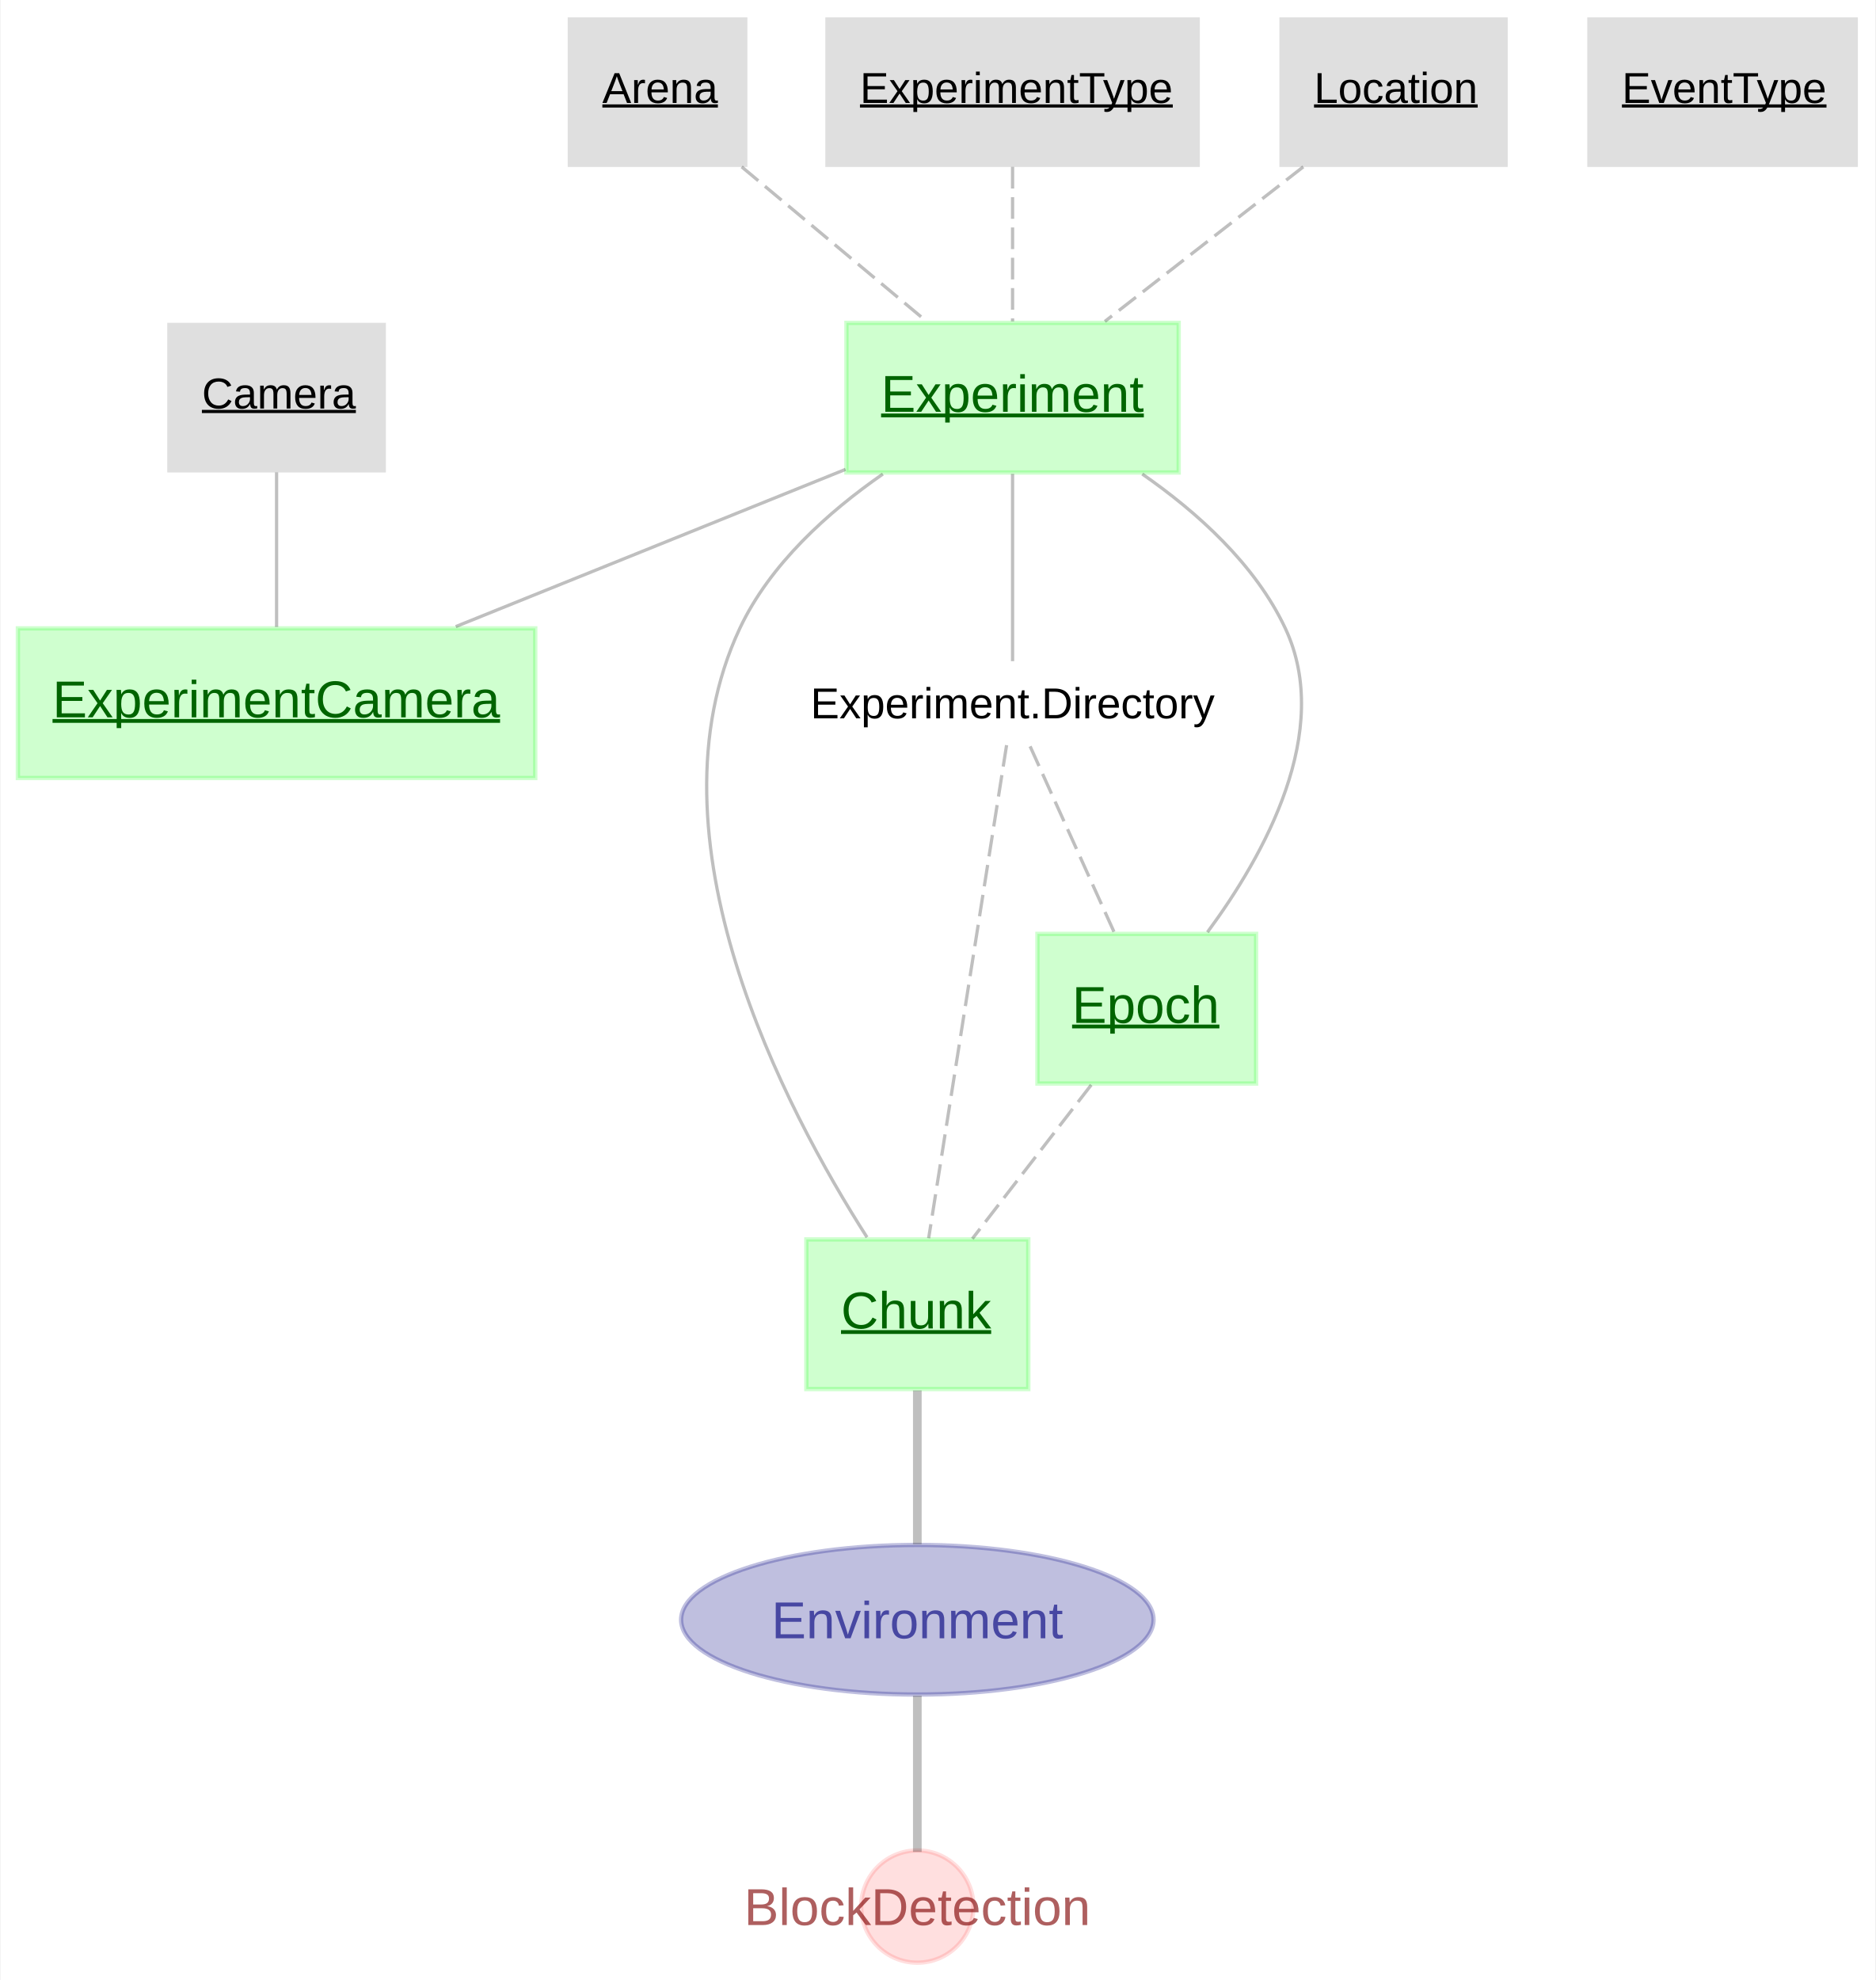
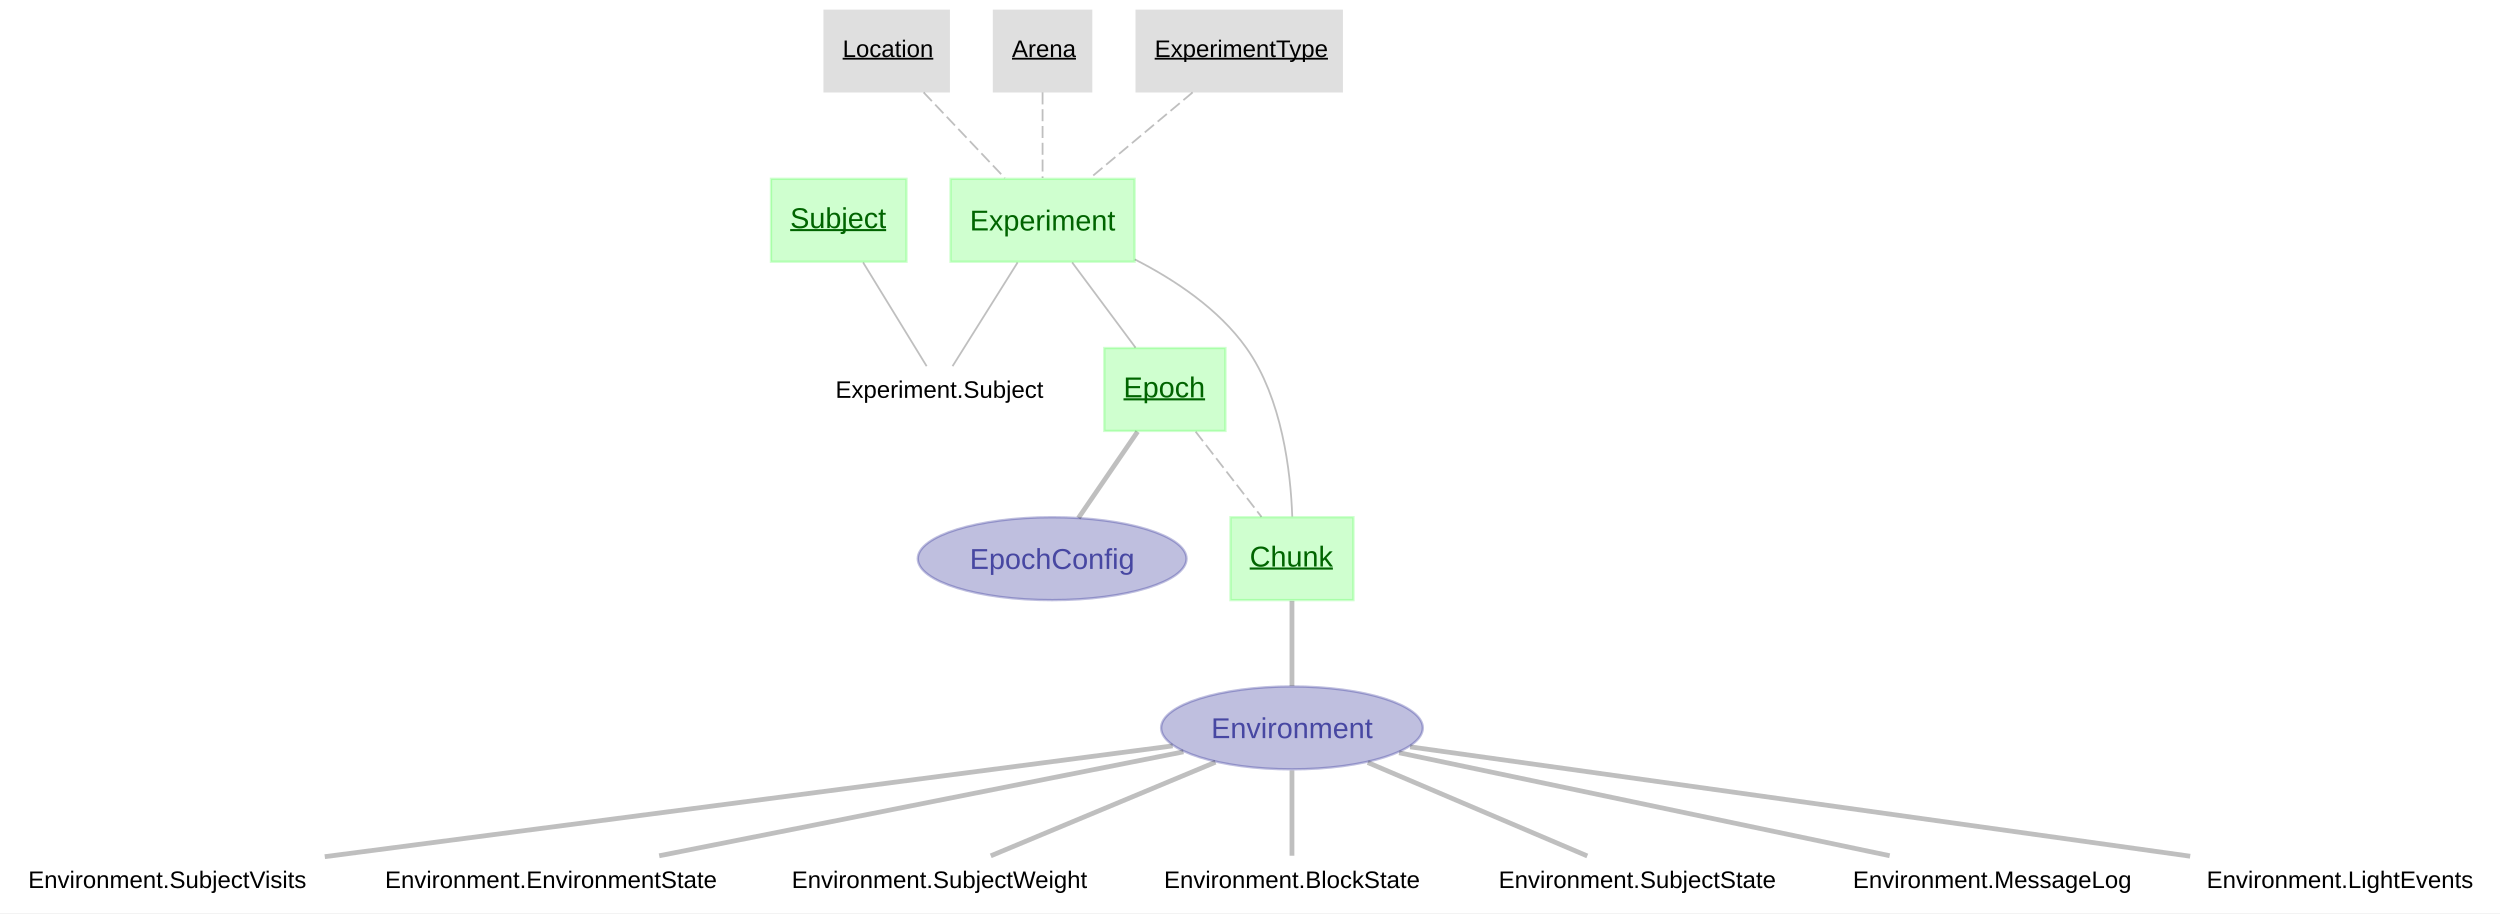
- <svg xmlns="http://www.w3.org/2000/svg" xmlns:xlink="http://www.w3.org/1999/xlink" width="433pt" height="457pt" viewBox="0.00 0.00 433.00 457.28">
-   <g id="graph0" class="graph" transform="scale(1 1) rotate(0) translate(4 453.28)">
-     <polygon fill="white" stroke="none" points="-4,4 -4,-453.28 429,-453.28 429,4 -4,4" />
+ <svg xmlns="http://www.w3.org/2000/svg" xmlns:xlink="http://www.w3.org/1999/xlink" width="1043pt" height="381pt" viewBox="0.00 0.00 1042.50 380.80">
+   <g id="graph0" class="graph" transform="scale(1 1) rotate(0) translate(4 376.8)">
+     <polygon fill="white" stroke="none" points="-4,4 -4,-376.8 1038.5,-376.8 1038.5,4 -4,4" />
    <g id="node1" class="node">
      <g id="a_node1">
-         <a xlink:title="arena_name            ------------------------------ arena_description=&quot;&quot;  → ArenaShape arena_x_dim           arena_y_dim           arena_z_dim=0         ">
-           <polygon fill="#000000" fill-opacity="0.125" stroke="none" points="168.5,-449.28 127,-449.28 127,-414.72 168.5,-414.72 168.5,-449.28" />
-           <text text-anchor="start" x="135" y="-429.5" font-family="arial" text-decoration="underline" font-size="10.00">Arena</text>
+         <a xlink:title="→ Environment ------------------------------ sample_count          timestamps            id                    type                  region                ">
+           <polygon fill="none" stroke="none" points="131.5,-20 0,-20 0,0 131.5,0 131.5,-20" />
+           <text text-anchor="middle" x="65.75" y="-6.5" font-family="arial" font-size="10.00">Environment.SubjectVisits</text>
        </a>
      </g>
    </g>
    <g id="node2" class="node">
      <g id="a_node2">
+         <a xlink:title="→ Epoch ">
+           <ellipse fill="#00007f" fill-opacity="0.251" stroke="#00007f" stroke-opacity="0.251" cx="434.75" cy="-143.84" rx="56.03" ry="17.28" />
+           <text text-anchor="middle" x="434.75" y="-139.56" font-family="arial" font-size="12.00" fill="#00007f" fill-opacity="0.627">EpochConfig</text>
+         </a>
+       </g>
+     </g>
+     <g id="node3" class="node">
+       <g id="a_node3">
+         <a xlink:title="→ Environment ------------------------------ sample_count          timestamps            state                 ">
+           <polygon fill="none" stroke="none" points="301.62,-20 149.88,-20 149.88,0 301.62,0 301.62,-20" />
+           <text text-anchor="middle" x="225.75" y="-6.5" font-family="arial" font-size="10.00">Environment.EnvironmentState</text>
+         </a>
+       </g>
+     </g>
+     <g id="node4" class="node">
+       <g id="a_node4">
+         <a xlink:title="→ Lab location              ------------------------------ location_description=&quot;&quot;  ">
+           <polygon fill="#000000" fill-opacity="0.125" stroke="none" points="392.12,-372.8 339.38,-372.8 339.38,-338.24 392.12,-338.24 392.12,-372.8" />
+           <text text-anchor="start" x="347.38" y="-353.02" font-family="arial" text-decoration="underline" font-size="10.00">Location</text>
+         </a>
+       </g>
+     </g>
+     <g id="node6" class="node">
+       <g id="a_node6">
        <a xlink:title="experiment_name       ------------------------------ experiment_start_time  experiment_description  → Arena → Location → ExperimentType ">
-           <polygon fill="#00ff00" fill-opacity="0.188" stroke="#00ff00" stroke-opacity="0.188" points="268.12,-378.72 191.38,-378.72 191.38,-344.16 268.12,-344.16 268.12,-378.72" />
-           <text text-anchor="start" x="199.38" y="-358.17" font-family="arial" text-decoration="underline" font-size="12.00" fill="darkgreen">Experiment</text>
+           <polygon fill="#00ff00" fill-opacity="0.188" stroke="#00ff00" stroke-opacity="0.188" points="469.12,-302.24 392.38,-302.24 392.38,-267.68 469.12,-267.68 469.12,-302.24" />
+           <text text-anchor="middle" x="430.75" y="-280.69" font-family="arial" font-size="12.00" fill="darkgreen">Experiment</text>
        </a>
      </g>
    </g>
    <g id="edge1" class="edge">
-       <path fill="none" stroke="#000000" stroke-width="0.75" stroke-dasharray="5,2" stroke-opacity="0.251" d="M167.18,-414.75C180.06,-403.98 196.92,-389.89 209.89,-379.05" />
+       <path fill="none" stroke="#000000" stroke-width="0.75" stroke-dasharray="5,2" stroke-opacity="0.251" d="M381.15,-338.27C391.37,-327.5 404.72,-313.41 415,-302.57" />
    </g>
-     <g id="node3" class="node">
-       <g id="a_node3">
-         <a xlink:title="→ Experiment chunk_start           ------------------------------ chunk_end             → Experiment.Directory → Epoch ">
-           <polygon fill="#00ff00" fill-opacity="0.188" stroke="#00ff00" stroke-opacity="0.188" points="233.38,-167.04 182.12,-167.04 182.12,-132.48 233.38,-132.48 233.38,-167.04" />
-           <text text-anchor="start" x="190.12" y="-146.48" font-family="arial" text-decoration="underline" font-size="12.00" fill="darkgreen">Chunk</text>
+     <g id="node5" class="node">
+       <g id="a_node5">
+         <a xlink:title="arena_name            ------------------------------ arena_description=&quot;&quot;  → ArenaShape arena_x_dim           arena_y_dim           arena_z_dim=0         ">
+           <polygon fill="#000000" fill-opacity="0.125" stroke="none" points="451.5,-372.8 410,-372.8 410,-338.24 451.5,-338.24 451.5,-372.8" />
+           <text text-anchor="start" x="418" y="-353.02" font-family="arial" text-decoration="underline" font-size="10.00">Arena</text>
        </a>
      </g>
    </g>
    <g id="edge2" class="edge">
-       <path fill="none" stroke="#000000" stroke-width="0.75" stroke-opacity="0.251" d="M199.79,-343.8C187.12,-335.01 173.7,-322.95 166.75,-308.16 144.06,-259.85 177.22,-197.08 196.13,-167.53" />
+       <path fill="none" stroke="#000000" stroke-width="0.75" stroke-dasharray="5,2" stroke-opacity="0.251" d="M430.75,-338.27C430.75,-327.5 430.75,-313.41 430.75,-302.57" />
    </g>
-     <g id="node6" class="node">
-       <g id="a_node6">
-         <a xlink:title="→ Experiment → Camera camera_install_time   ------------------------------ camera_description    camera_sampling_rate  camera_gain=null      camera_bin=null       ">
-           <polygon fill="#00ff00" fill-opacity="0.188" stroke="#00ff00" stroke-opacity="0.188" points="119.5,-308.16 0,-308.16 0,-273.6 119.5,-273.6 119.5,-308.16" />
-           <text text-anchor="start" x="8" y="-287.61" font-family="arial" text-decoration="underline" font-size="12.00" fill="darkgreen">ExperimentCamera</text>
+     <g id="node9" class="node">
+       <g id="a_node9">
+         <a xlink:title="→ Experiment epoch_start           ------------------------------ → [nullable] Experiment.Directory epoch_dir=&quot;&quot;          ">
+           <polygon fill="#00ff00" fill-opacity="0.188" stroke="#00ff00" stroke-opacity="0.188" points="507,-231.68 456.5,-231.68 456.5,-197.12 507,-197.12 507,-231.68" />
+           <text text-anchor="start" x="464.5" y="-211.12" font-family="arial" text-decoration="underline" font-size="12.00" fill="darkgreen">Epoch</text>
        </a>
      </g>
    </g>
    <g id="edge3" class="edge">
-       <path fill="none" stroke="#000000" stroke-width="0.75" stroke-opacity="0.251" d="M191.17,-344.88C164.33,-334.06 128.58,-319.64 101.14,-308.57" />
+       <path fill="none" stroke="#000000" stroke-width="0.75" stroke-opacity="0.251" d="M443.1,-267.36C451.11,-256.58 461.52,-242.59 469.52,-231.84" />
    </g>
-     <g id="node7" class="node">
-       <g id="a_node7">
-         <a xlink:title="→ Experiment → DirectoryType ------------------------------ → PipelineRepository directory_path        load_order=1          ">
-           <polygon fill="none" stroke="none" points="283.88,-300.88 175.62,-300.88 175.62,-280.88 283.88,-280.88 283.88,-300.88" />
-           <text text-anchor="middle" x="229.75" y="-287.38" font-family="arial" font-size="10.00">Experiment.Directory</text>
+     <g id="node11" class="node">
+       <g id="a_node11">
+         <a xlink:title="→ Experiment chunk_start           ------------------------------ chunk_end             → Experiment.Directory → Epoch ">
+           <polygon fill="#00ff00" fill-opacity="0.188" stroke="#00ff00" stroke-opacity="0.188" points="560.38,-161.12 509.12,-161.12 509.12,-126.56 560.38,-126.56 560.38,-161.12" />
+           <text text-anchor="start" x="517.12" y="-140.56" font-family="arial" text-decoration="underline" font-size="12.00" fill="darkgreen">Chunk</text>
        </a>
      </g>
    </g>
    <g id="edge4" class="edge">
-       <path fill="none" stroke="#000000" stroke-width="0.75" stroke-opacity="0.251" d="M229.75,-343.84C229.75,-330.21 229.75,-311.44 229.75,-300.59" />
+       <path fill="none" stroke="#000000" stroke-width="0.75" stroke-opacity="0.251" d="M469.21,-268.64C485.89,-260.13 504.22,-247.93 515.75,-231.68 530.67,-210.66 534.21,-180.11 534.87,-161.41" />
    </g>
-     <g id="node11" class="node">
-       <g id="a_node11">
-         <a xlink:title="→ Experiment epoch_start           ------------------------------ → [nullable] Experiment.Directory epoch_dir=&quot;&quot;          ">
-           <polygon fill="#00ff00" fill-opacity="0.188" stroke="#00ff00" stroke-opacity="0.188" points="286,-237.6 235.5,-237.6 235.5,-203.04 286,-203.04 286,-237.6" />
-           <text text-anchor="start" x="243.5" y="-217.04" font-family="arial" text-decoration="underline" font-size="12.00" fill="darkgreen">Epoch</text>
+     <g id="node13" class="node">
+       <g id="a_node13">
+         <a xlink:title="→ Experiment → Subject ">
+           <polygon fill="none" stroke="none" points="438.5,-224.4 337,-224.4 337,-204.4 438.5,-204.4 438.5,-224.4" />
+           <text text-anchor="middle" x="387.75" y="-210.9" font-family="arial" font-size="10.00">Experiment.Subject</text>
        </a>
      </g>
    </g>
    <g id="edge5" class="edge">
-       <path fill="none" stroke="#000000" stroke-width="0.75" stroke-opacity="0.251" d="M259.71,-343.8C272.38,-335.01 285.8,-322.95 292.75,-308.16 303.88,-284.45 287.87,-255.73 274.76,-237.99" />
+       <path fill="none" stroke="#000000" stroke-width="0.75" stroke-opacity="0.251" d="M420.34,-267.36C411.79,-253.73 400.02,-234.96 393.21,-224.11" />
    </g>
-     <g id="node4" class="node">
-       <g id="a_node4">
-         <a xlink:title="→ Chunk ">
-           <ellipse fill="#00007f" fill-opacity="0.251" stroke="#00007f" stroke-opacity="0.251" cx="207.75" cy="-79.2" rx="54.56" ry="17.28" />
-           <text text-anchor="middle" x="207.75" y="-74.92" font-family="arial" font-size="12.00" fill="#00007f" fill-opacity="0.627">Environment</text>
+     <g id="node7" class="node">
+       <g id="a_node7">
+         <a xlink:title="→ Environment ------------------------------ sample_count          timestamps            weight                confidence            subject_id            int_id                ">
+           <polygon fill="none" stroke="none" points="456.12,-20 319.38,-20 319.38,0 456.12,0 456.12,-20" />
+           <text text-anchor="middle" x="387.75" y="-6.5" font-family="arial" font-size="10.00">Environment.SubjectWeight</text>
+         </a>
+       </g>
+     </g>
+     <g id="node8" class="node">
+       <g id="a_node8">
+         <a xlink:title="subject               ------------------------------ sex                   subject_birth_date    subject_description=&quot;&quot;  ">
+           <polygon fill="#00ff00" fill-opacity="0.188" stroke="#00ff00" stroke-opacity="0.188" points="374,-302.24 317.5,-302.24 317.5,-267.68 374,-267.68 374,-302.24" />
+           <text text-anchor="start" x="325.5" y="-281.69" font-family="arial" text-decoration="underline" font-size="12.00" fill="darkgreen">Subject</text>
        </a>
      </g>
    </g>
    <g id="edge6" class="edge">
-       <path fill="none" stroke="#000000" stroke-width="2" stroke-opacity="0.251" d="M207.75,-132.16C207.75,-121.38 207.75,-107.39 207.75,-96.64" />
+       <path fill="none" stroke="#000000" stroke-width="0.75" stroke-opacity="0.251" d="M355.92,-267.36C364.27,-253.73 375.77,-234.96 382.41,-224.11" />
    </g>
-     <g id="node8" class="node">
-       <g id="a_node8">
-         <a xlink:title="→ Environment ------------------------------ execution_time=null   ">
-           <ellipse fill="#ff0000" fill-opacity="0.125" stroke="#ff0000" stroke-opacity="0.125" cx="207.75" cy="-12.96" rx="12.96" ry="12.96" />
-           <text text-anchor="middle" x="207.75" y="-8.69" font-family="arial" font-size="12.00" fill="#7f0000" fill-opacity="0.627">BlockDetection</text>
+     <g id="edge7" class="edge">
+       <path fill="none" stroke="#000000" stroke-width="2" stroke-opacity="0.251" d="M470.37,-196.8C462.87,-185.87 453.11,-171.62 445.7,-160.81" />
+     </g>
+     <g id="edge8" class="edge">
+       <path fill="none" stroke="#000000" stroke-width="0.75" stroke-dasharray="5,2" stroke-opacity="0.251" d="M494.58,-196.8C502.91,-186.02 513.73,-172.03 522.04,-161.28" />
+     </g>
+     <g id="node10" class="node">
+       <g id="a_node10">
+         <a xlink:title="→ Environment ------------------------------ sample_count          timestamps            pellet_ct             pellet_ct_thresh      due_time              ">
+           <polygon fill="none" stroke="none" points="595.62,-20 473.88,-20 473.88,0 595.62,0 595.62,-20" />
+           <text text-anchor="middle" x="534.75" y="-6.5" font-family="arial" font-size="10.00">Environment.BlockState</text>
        </a>
      </g>
    </g>
-     <g id="edge7" class="edge">
-       <path fill="none" stroke="#000000" stroke-width="2" stroke-opacity="0.251" d="M207.75,-61.66C207.75,-50.36 207.75,-35.66 207.75,-25.58" />
-     </g>
-     <g id="node5" class="node">
-       <g id="a_node5">
-         <a xlink:title="experiment_type       ">
-           <polygon fill="#000000" fill-opacity="0.125" stroke="none" points="273,-449.28 186.5,-449.28 186.5,-414.72 273,-414.72 273,-449.28" />
-           <text text-anchor="start" x="194.5" y="-429.5" font-family="arial" text-decoration="underline" font-size="10.00">ExperimentType</text>
+     <g id="node16" class="node">
+       <g id="a_node16">
+         <a xlink:title="→ Chunk ">
+           <ellipse fill="#00007f" fill-opacity="0.251" stroke="#00007f" stroke-opacity="0.251" cx="534.75" cy="-73.28" rx="54.56" ry="17.28" />
+           <text text-anchor="middle" x="534.75" y="-69" font-family="arial" font-size="12.00" fill="#00007f" fill-opacity="0.627">Environment</text>
        </a>
      </g>
    </g>
-     <g id="edge8" class="edge">
-       <path fill="none" stroke="#000000" stroke-width="0.75" stroke-dasharray="5,2" stroke-opacity="0.251" d="M229.75,-414.75C229.75,-403.98 229.75,-389.89 229.75,-379.05" />
+     <g id="edge9" class="edge">
+       <path fill="none" stroke="#000000" stroke-width="2" stroke-opacity="0.251" d="M534.75,-126.24C534.75,-115.46 534.75,-101.47 534.75,-90.72" />
    </g>
-     <g id="edge9" class="edge">
-       <path fill="none" stroke="#000000" stroke-width="0.75" stroke-dasharray="5,2" stroke-opacity="0.251" d="M228.37,-281.18C224.78,-258.45 215.07,-197.04 210.37,-167.32" />
+     <g id="node12" class="node">
+       <g id="a_node12">
+         <a xlink:title="→ Environment ------------------------------ sample_count          timestamps            id                    weight                type                  ">
+           <polygon fill="none" stroke="none" points="743.75,-20 613.75,-20 613.75,0 743.75,0 743.75,-20" />
+           <text text-anchor="middle" x="678.75" y="-6.5" font-family="arial" font-size="10.00">Environment.SubjectState</text>
+         </a>
+       </g>
+     </g>
+     <g id="node14" class="node">
+       <g id="a_node14">
+         <a xlink:title="experiment_type       ">
+           <polygon fill="#000000" fill-opacity="0.125" stroke="none" points="556,-372.8 469.5,-372.8 469.5,-338.24 556,-338.24 556,-372.8" />
+           <text text-anchor="start" x="477.5" y="-353.02" font-family="arial" text-decoration="underline" font-size="10.00">ExperimentType</text>
+         </a>
+       </g>
    </g>
    <g id="edge10" class="edge">
-       <path fill="none" stroke="#000000" stroke-width="0.75" stroke-dasharray="5,2" stroke-opacity="0.251" d="M233.8,-280.92C238.73,-270.03 247.13,-251.44 253.25,-237.91" />
+       <path fill="none" stroke="#000000" stroke-width="0.75" stroke-dasharray="5,2" stroke-opacity="0.251" d="M493.32,-338.27C480.44,-327.5 463.58,-313.41 450.61,-302.57" />
    </g>
-     <g id="node9" class="node">
-       <g id="a_node9">
-         <a xlink:title="→ Lab location              ------------------------------ location_description=&quot;&quot;  ">
-           <polygon fill="#000000" fill-opacity="0.125" stroke="none" points="344.12,-449.28 291.38,-449.28 291.38,-414.72 344.12,-414.72 344.12,-449.28" />
-           <text text-anchor="start" x="299.38" y="-429.5" font-family="arial" text-decoration="underline" font-size="10.00">Location</text>
+     <g id="node15" class="node">
+       <g id="a_node15">
+         <a xlink:title="→ Environment ------------------------------ sample_count          timestamps            priority              type                  message               ">
+           <polygon fill="none" stroke="none" points="891.38,-20 762.12,-20 762.12,0 891.38,0 891.38,-20" />
+           <text text-anchor="middle" x="826.75" y="-6.5" font-family="arial" font-size="10.00">Environment.MessageLog</text>
        </a>
      </g>
    </g>
    <g id="edge11" class="edge">
-       <path fill="none" stroke="#000000" stroke-width="0.75" stroke-dasharray="5,2" stroke-opacity="0.251" d="M296.9,-414.75C283.07,-403.98 264.98,-389.89 251.07,-379.05" />
+       <path fill="none" stroke="#000000" stroke-width="2" stroke-opacity="0.251" d="M485,-65.78C399.9,-54.66 226.38,-31.99 131.43,-19.58" />
    </g>
-     <g id="node10" class="node">
-       <g id="a_node10">
-         <a xlink:title="event_code            ------------------------------ event_type            ">
-           <polygon fill="#000000" fill-opacity="0.125" stroke="none" points="425,-449.28 362.5,-449.28 362.5,-414.72 425,-414.72 425,-449.28" />
-           <text text-anchor="start" x="370.5" y="-429.5" font-family="arial" text-decoration="underline" font-size="10.00">EventType</text>
+     <g id="edge12" class="edge">
+       <path fill="none" stroke="#000000" stroke-width="2" stroke-opacity="0.251" d="M489.49,-63.3C430.9,-51.68 329.41,-31.56 270.88,-19.95" />
+     </g>
+     <g id="edge13" class="edge">
+       <path fill="none" stroke="#000000" stroke-width="2" stroke-opacity="0.251" d="M502.85,-58.98C474.48,-47.16 433.78,-30.19 409.14,-19.92" />
+     </g>
+     <g id="edge14" class="edge">
+       <path fill="none" stroke="#000000" stroke-width="2" stroke-opacity="0.251" d="M534.75,-55.53C534.75,-44.05 534.75,-29.27 534.75,-19.96" />
+     </g>
+     <g id="edge15" class="edge">
+       <path fill="none" stroke="#000000" stroke-width="2" stroke-opacity="0.251" d="M566.35,-58.83C594.17,-46.99 633.88,-30.09 657.9,-19.87" />
+     </g>
+     <g id="edge16" class="edge">
+       <path fill="none" stroke="#000000" stroke-width="2" stroke-opacity="0.251" d="M579.42,-62.91C635.01,-51.24 729.3,-31.45 783.99,-19.97" />
+     </g>
+     <g id="node17" class="node">
+       <g id="a_node17">
+         <a xlink:title="→ Environment ------------------------------ sample_count          timestamps            channel               value                 ">
+           <polygon fill="none" stroke="none" points="1034.5,-20 909,-20 909,0 1034.5,0 1034.5,-20" />
+           <text text-anchor="middle" x="971.75" y="-6.5" font-family="arial" font-size="10.00">Environment.LightEvents</text>
        </a>
      </g>
    </g>
-     <g id="edge12" class="edge">
-       <path fill="none" stroke="#000000" stroke-width="0.75" stroke-dasharray="5,2" stroke-opacity="0.251" d="M247.92,-202.72C239.59,-191.94 228.77,-177.95 220.46,-167.2" />
-     </g>
-     <g id="node12" class="node">
-       <g id="a_node12">
-         <a xlink:title="camera_serial_number  ">
-           <polygon fill="#000000" fill-opacity="0.125" stroke="none" points="85,-378.72 34.5,-378.72 34.5,-344.16 85,-344.16 85,-378.72" />
-           <text text-anchor="start" x="42.5" y="-358.94" font-family="arial" text-decoration="underline" font-size="10.00">Camera</text>
-         </a>
-       </g>
-     </g>
-     <g id="edge13" class="edge">
-       <path fill="none" stroke="#000000" stroke-width="0.75" stroke-opacity="0.251" d="M59.75,-344.19C59.75,-333.42 59.75,-319.33 59.75,-308.49" />
+     <g id="edge17" class="edge">
+       <path fill="none" stroke="#000000" stroke-width="2" stroke-opacity="0.251" d="M584.03,-65.37C663.94,-54.16 821.66,-32.05 909.31,-19.76" />
    </g>
  </g>
</svg>
